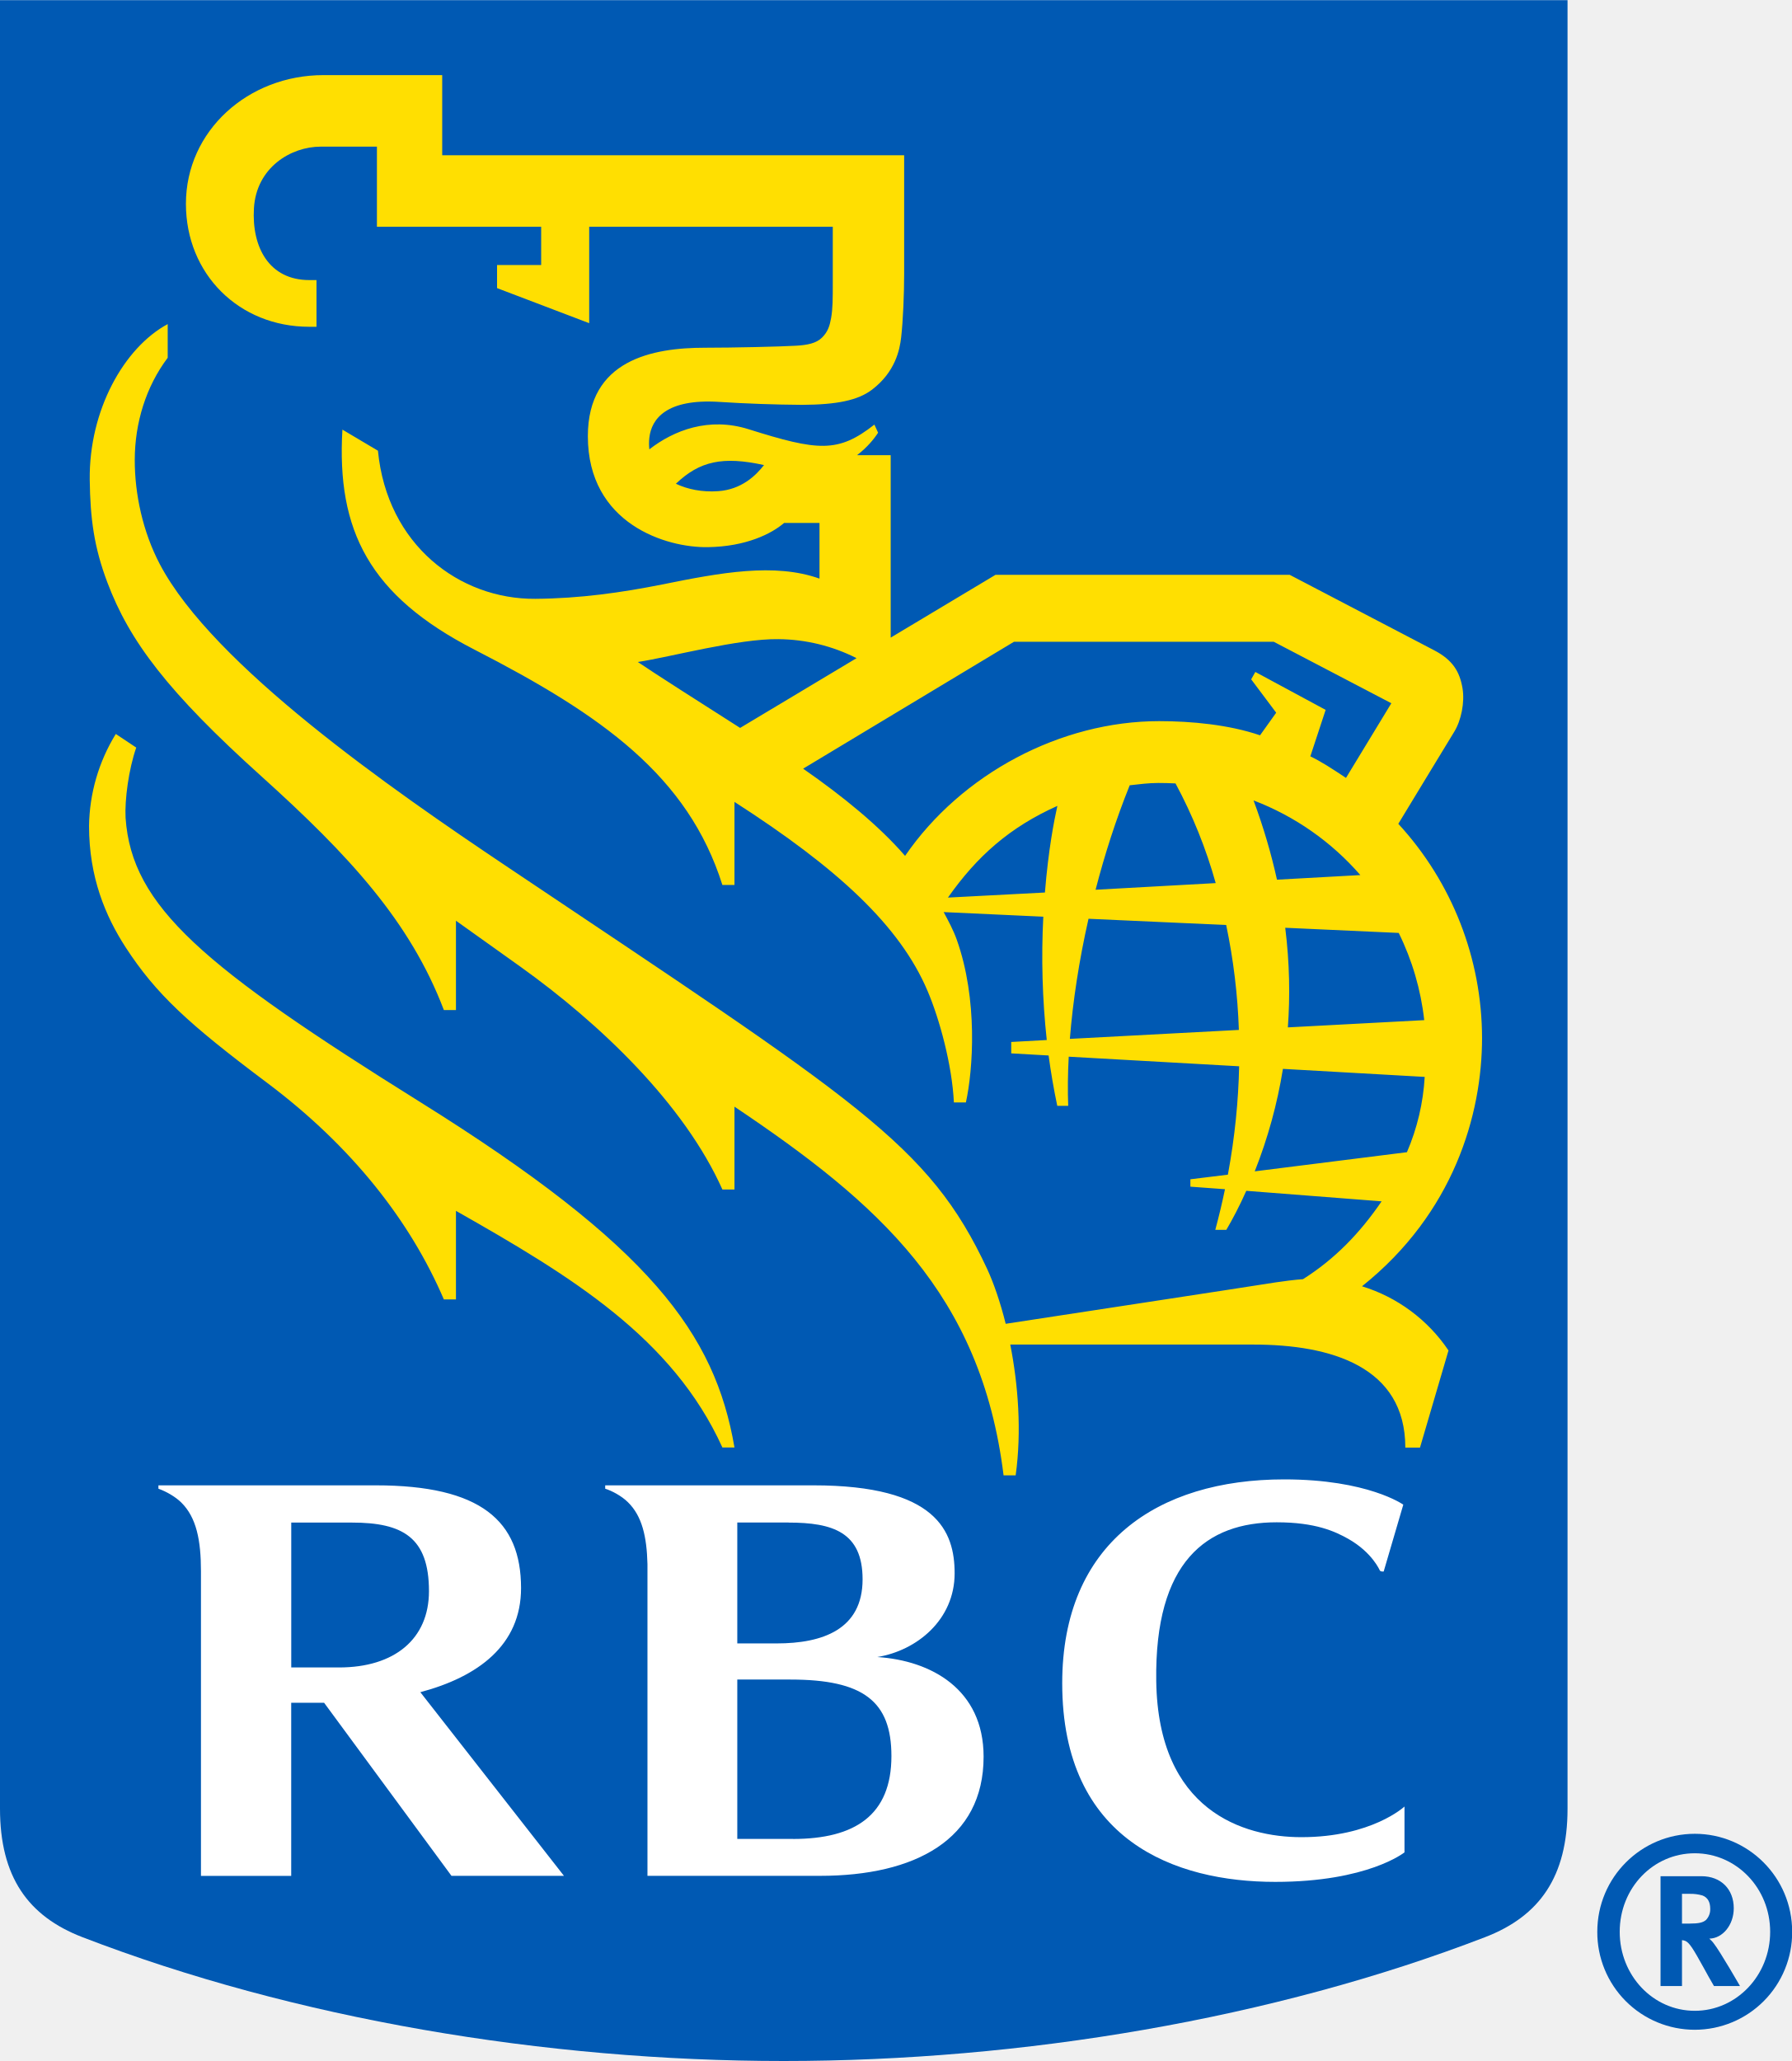
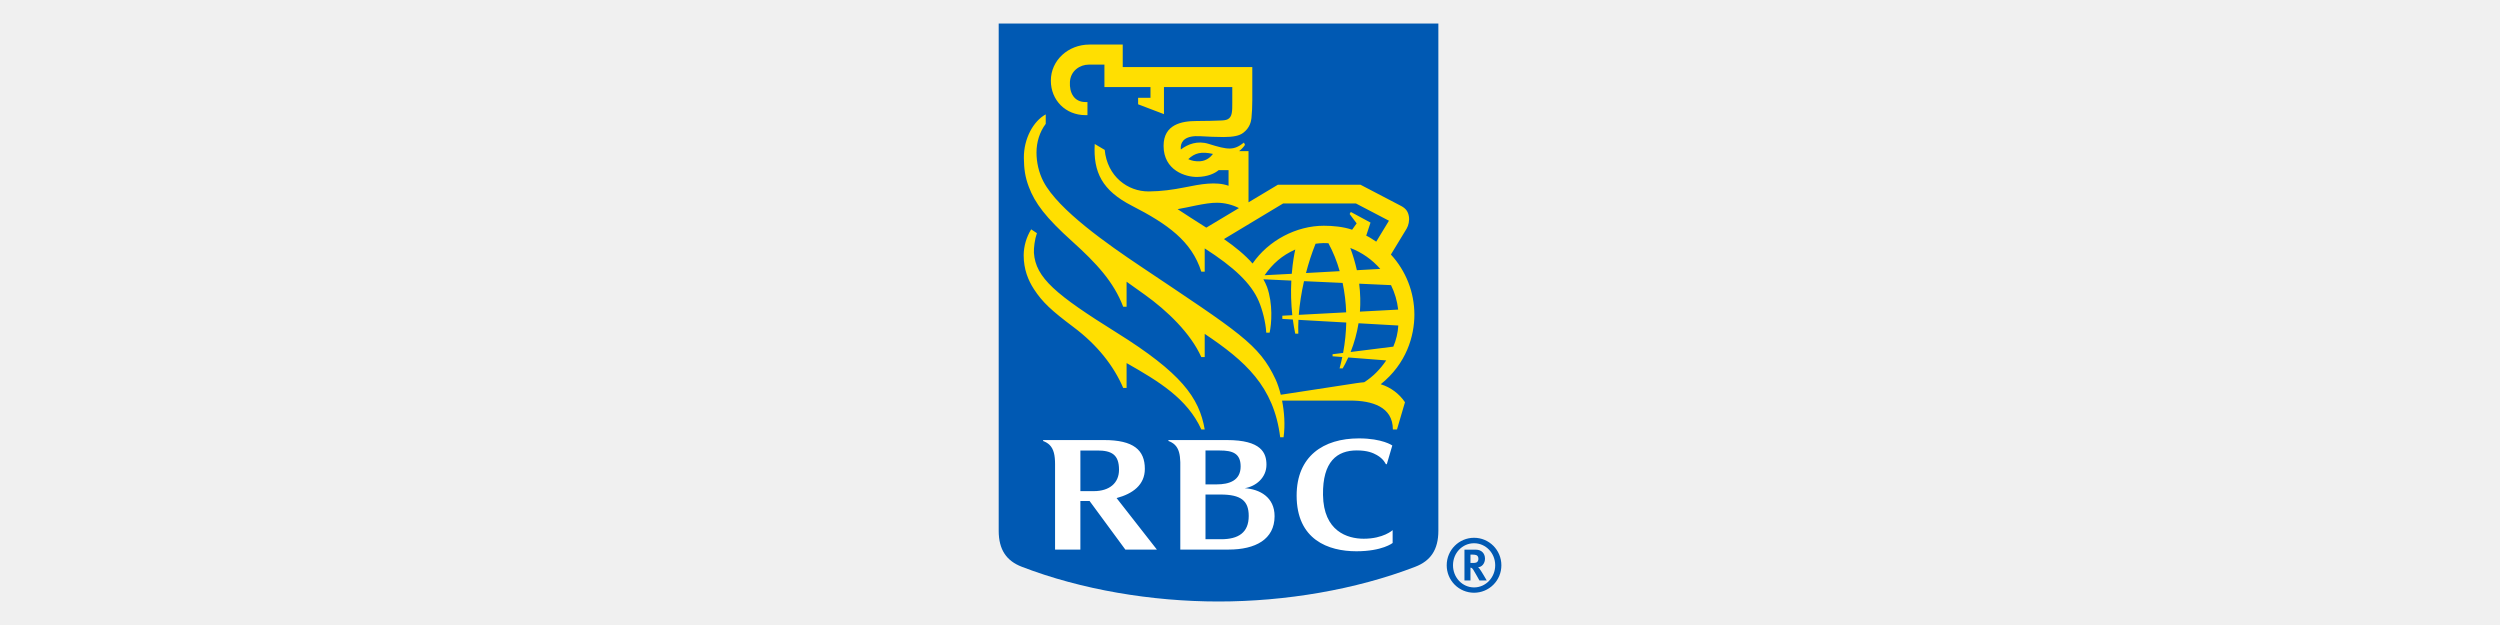
- <svg xmlns="http://www.w3.org/2000/svg" viewBox="0 0 38.84 44.667">
-   <path d="M33.977 39.196c0 1.476-.606 2.333-1.787 2.787-4.592 1.77-10.03 2.684-15.202 2.684-5.172 0-10.609-.913-15.202-2.684C.606 41.529 0 40.673 0 39.196V.004h33.977v39.192" fill="#0059b3" />
-   <path d="M9.112 23.887c-4.703-2.936-6.258-4.236-6.39-6.162-.021-.392.067-1.052.231-1.523l-.443-.295a3.9 3.9 0 00-.58 1.992c0 1.114.356 1.956.792 2.63.662 1.017 1.357 1.656 3.07 2.94 1.846 1.385 3.104 3.002 3.829 4.693h.262v-1.92c2.495 1.415 4.694 2.748 5.775 5.128h.262c-.424-2.467-1.818-4.368-6.808-7.483M22.918 17.466c-1.03.462-1.738 1.087-2.371 1.987l2.102-.11c.076-.934.198-1.554.27-1.877zm7.578 7.505a4.826 4.826 0 00.385-1.632l-3.073-.174a10.59 10.59 0 01-.611 2.221zm-3.325-7.624c.22.592.386 1.166.508 1.718l1.807-.1a5.814 5.814 0 00-2.315-1.618zm-.82 1.792a10.56 10.56 0 00-.871-2.16 6.815 6.815 0 00-.375-.01c-.207 0-.416.027-.618.05-.3.745-.542 1.5-.74 2.264zm1.507.968c.096.77.106 1.492.057 2.159l2.956-.157a5.704 5.704 0 00-.553-1.89zm-1.005 2.214a13.225 13.225 0 00-.275-2.274l-2.984-.135c-.206.908-.34 1.795-.404 2.603zm.459-6.385l.35-.49-.542-.723.09-.16 1.524.822-.332 1.007c.244.117.47.267.773.467l.983-1.618-2.548-1.332h-5.632l-4.57 2.75c.858.596 1.648 1.24 2.21 1.89 1.224-1.782 3.376-2.92 5.507-2.92.696 0 1.508.075 2.187.307zm-11.27-.16l2.524-1.512a3.818 3.818 0 00-1.693-.412c-.87-.013-2.337.387-3.048.495.318.218 1.445.938 2.218 1.429zm.518-5.697c-.895-.196-1.395-.086-1.91.405.253.12.568.186.917.161.503-.035.816-.337.993-.566zm14.22 21.294h-.319c0-1.755-1.609-2.233-3.295-2.233h-5.268c.17.865.25 1.878.117 2.834h-.262c-.488-3.944-2.717-5.899-5.833-7.99v1.795h-.262c-.828-1.852-2.649-3.591-4.372-4.824l-1.403-1.001v1.936h-.262c-.73-1.92-2.057-3.354-3.949-5.06-2.042-1.838-2.867-2.939-3.344-4.205-.29-.766-.372-1.385-.383-2.227-.018-1.505.743-2.865 1.69-3.374v.73c-.47.623-.713 1.41-.714 2.212-.002.738.174 1.56.543 2.261 1.15 2.19 5.024 4.878 7.485 6.528 7.652 5.131 9.179 6.027 10.45 8.75.14.304.282.713.4 1.185 1.105-.17 5.115-.78 5.854-.898.141-.022.438-.06.59-.069.69-.437 1.23-.993 1.704-1.687l-2.933-.228c-.15.337-.3.62-.433.846h-.239c.08-.298.15-.591.21-.881l-.75-.055v-.16l.813-.1c.154-.83.228-1.615.244-2.349l-3.694-.208c-.02.378-.024.735-.011 1.066h-.237c-.078-.369-.14-.735-.188-1.092l-.81-.046v-.247l.77-.042a16.837 16.837 0 01-.075-2.673l-2.16-.1c.102.19.207.384.282.592.466 1.304.355 2.832.2 3.534h-.26c-.039-.814-.312-1.81-.571-2.418-.598-1.408-1.939-2.652-4.185-4.096v1.8h-.262c-.748-2.365-2.608-3.68-5.374-5.1-2.281-1.172-2.99-2.583-2.862-4.768l.77.457c.198 2.043 1.768 3.222 3.411 3.21.967-.007 1.873-.136 2.75-.311 1.264-.256 2.433-.474 3.41-.127v-1.207h-.767c-.274.237-.83.513-1.65.525-.9.017-2.604-.502-2.604-2.405 0-1.654 1.4-1.917 2.54-1.917.608 0 1.622-.023 1.965-.043.255-.014.446-.053.57-.176.129-.127.168-.258.198-.426.036-.206.036-.416.036-.77V4.914h-5.28v2.09l-1.997-.76v-.5h.956v-.83H8.17V3.178H6.953c-.65 0-1.397.454-1.449 1.336-.05.845.33 1.556 1.2 1.556h.156v1.012h-.157c-1.524 0-2.673-1.145-2.673-2.665 0-1.583 1.35-2.789 2.98-2.789h2.575v1.737h10.013V5.93c0 .433-.023 1.013-.065 1.38-.03.267-.125.748-.63 1.134-.305.233-.765.326-1.513.33a31.86 31.86 0 01-1.805-.064c-1.14-.071-1.464.368-1.51.777-.01.086-.009.17 0 .251.534-.414 1.29-.706 2.15-.436 1.51.475 1.941.518 2.728-.1l.08.176c-.085.132-.237.32-.457.487h.73v3.954l2.272-1.361h6.377l3.14 1.64c.39.206.545.455.606.82.05.305-.028.692-.179.94-.093.154-.826 1.355-1.213 1.996a6.864 6.864 0 011.815 4.642c0 1.656-.612 3.793-2.602 5.381a3.499 3.499 0 011.875 1.391l-.618 2.105" fill="#ffdf01" />
-   <path d="M17.187 39.854h-1.206V36.4h1.151c1.582 0 2.19.471 2.19 1.658 0 1.283-.793 1.797-2.135 1.797zm-.096-6.856c.957 0 1.606.207 1.606 1.23 0 1.088-.87 1.389-1.862 1.389h-.854v-2.62h1.11zm1.925 2.914c.856-.14 1.676-.806 1.676-1.814 0-.908-.386-1.907-3.061-1.907h-4.513v.073c.137.042.352.153.493.293.307.3.408.747.423 1.34v6.757h3.74c2.057 0 3.546-.784 3.546-2.582 0-1.462-1.137-2.084-2.304-2.16M6.313 32.998H7.63c1.096 0 1.668.32 1.668 1.486 0 1.039-.749 1.654-1.949 1.654H6.313zm3.474 7.656h2.437l-3.113-3.98c1.248-.333 2.183-1.016 2.183-2.256 0-1.457-.872-2.227-3.15-2.227H3.434v.073c.174.062.368.174.495.299.33.325.427.821.427 1.492v6.6h1.956v-3.752h.713l2.761 3.751M29.225 33.351c.523.297.682.684.685.688.025.028.082.019.082.019l.425-1.448s-.764-.548-2.582-.548c-2.751 0-4.811 1.386-4.811 4.418 0 3.418 2.454 4.305 4.617 4.305 2.012 0 2.802-.64 2.802-.64v-.993s-.71.664-2.235.664c-1.26 0-3.106-.574-3.146-3.384-.037-2.593 1.094-3.44 2.61-3.44.844 0 1.266.198 1.553.359" fill="#fff" />
-   <path d="M36.458 41.689h.162c.205 0 .295-.023.36-.08a.334.334 0 00.09-.24c0-.147-.054-.246-.17-.29a.923.923 0 00-.269-.035h-.173zm.42-1.027c.423 0 .702.28.702.695 0 .361-.24.653-.53.658.042.04.067.062.096.103.136.171.569.924.569.924h-.564c-.091-.16-.13-.222-.222-.394-.235-.427-.31-.541-.395-.582-.024-.006-.043-.017-.076-.017v.993h-.465v-2.38zm-.142-.497c-.905 0-1.628.754-1.628 1.702s.723 1.712 1.628 1.712c.9 0 1.633-.764 1.633-1.712s-.733-1.702-1.633-1.702zm0 3.825a2.113 2.113 0 01-2.114-2.123c0-1.182.953-2.124 2.114-2.124 1.157 0 2.11.942 2.11 2.124a2.112 2.112 0 01-2.11 2.123" fill="#0059b3" />
+ <svg xmlns="http://www.w3.org/2000/svg" width="320" height="80" viewBox="0 0 320 80">
+   <g transform="translate(160 40) scale(1.156) translate(-160 -40)">
+     <svg x="132.174" y="8" width="55.651" height="64" viewBox="0 0 38.84 44.667" preserveAspectRatio="xMidYMid meet">
+       <path d="M33.977 39.196c0 1.476-.606 2.333-1.787 2.787-4.592 1.77-10.03 2.684-15.202 2.684-5.172 0-10.609-.913-15.202-2.684C.606 41.529 0 40.673 0 39.196V.004h33.977v39.192" fill="#0059b3" />
+       <path d="M9.112 23.887c-4.703-2.936-6.258-4.236-6.39-6.162-.021-.392.067-1.052.231-1.523l-.443-.295a3.9 3.9 0 00-.58 1.992c0 1.114.356 1.956.792 2.63.662 1.017 1.357 1.656 3.07 2.94 1.846 1.385 3.104 3.002 3.829 4.693h.262v-1.92c2.495 1.415 4.694 2.748 5.775 5.128h.262c-.424-2.467-1.818-4.368-6.808-7.483M22.918 17.466c-1.03.462-1.738 1.087-2.371 1.987l2.102-.11c.076-.934.198-1.554.27-1.877zm7.578 7.505a4.826 4.826 0 00.385-1.632l-3.073-.174a10.59 10.59 0 01-.611 2.221zm-3.325-7.624c.22.592.386 1.166.508 1.718l1.807-.1a5.814 5.814 0 00-2.315-1.618zm-.82 1.792a10.56 10.56 0 00-.871-2.16 6.815 6.815 0 00-.375-.01c-.207 0-.416.027-.618.05-.3.745-.542 1.5-.74 2.264zm1.507.968c.096.77.106 1.492.057 2.159l2.956-.157a5.704 5.704 0 00-.553-1.89zm-1.005 2.214a13.225 13.225 0 00-.275-2.274l-2.984-.135c-.206.908-.34 1.795-.404 2.603zm.459-6.385l.35-.49-.542-.723.09-.16 1.524.822-.332 1.007c.244.117.47.267.773.467l.983-1.618-2.548-1.332h-5.632l-4.57 2.75c.858.596 1.648 1.24 2.21 1.89 1.224-1.782 3.376-2.92 5.507-2.92.696 0 1.508.075 2.187.307zm-11.27-.16l2.524-1.512a3.818 3.818 0 00-1.693-.412c-.87-.013-2.337.387-3.048.495.318.218 1.445.938 2.218 1.429zm.518-5.697c-.895-.196-1.395-.086-1.91.405.253.12.568.186.917.161.503-.035.816-.337.993-.566zm14.22 21.294h-.319c0-1.755-1.609-2.233-3.295-2.233h-5.268c.17.865.25 1.878.117 2.834h-.262c-.488-3.944-2.717-5.899-5.833-7.99v1.795h-.262c-.828-1.852-2.649-3.591-4.372-4.824l-1.403-1.001v1.936h-.262c-.73-1.92-2.057-3.354-3.949-5.06-2.042-1.838-2.867-2.939-3.344-4.205-.29-.766-.372-1.385-.383-2.227-.018-1.505.743-2.865 1.69-3.374v.73c-.47.623-.713 1.41-.714 2.212-.002.738.174 1.56.543 2.261 1.15 2.19 5.024 4.878 7.485 6.528 7.652 5.131 9.179 6.027 10.45 8.75.14.304.282.713.4 1.185 1.105-.17 5.115-.78 5.854-.898.141-.022.438-.06.59-.069.69-.437 1.23-.993 1.704-1.687l-2.933-.228c-.15.337-.3.62-.433.846h-.239c.08-.298.15-.591.21-.881l-.75-.055v-.16l.813-.1c.154-.83.228-1.615.244-2.349l-3.694-.208c-.02.378-.024.735-.011 1.066h-.237c-.078-.369-.14-.735-.188-1.092l-.81-.046v-.247l.77-.042a16.837 16.837 0 01-.075-2.673l-2.16-.1c.102.19.207.384.282.592.466 1.304.355 2.832.2 3.534h-.26c-.039-.814-.312-1.81-.571-2.418-.598-1.408-1.939-2.652-4.185-4.096v1.8h-.262c-.748-2.365-2.608-3.68-5.374-5.1-2.281-1.172-2.99-2.583-2.862-4.768l.77.457c.198 2.043 1.768 3.222 3.411 3.21.967-.007 1.873-.136 2.75-.311 1.264-.256 2.433-.474 3.41-.127v-1.207h-.767c-.274.237-.83.513-1.65.525-.9.017-2.604-.502-2.604-2.405 0-1.654 1.4-1.917 2.54-1.917.608 0 1.622-.023 1.965-.043.255-.014.446-.053.57-.176.129-.127.168-.258.198-.426.036-.206.036-.416.036-.77V4.914h-5.28v2.09l-1.997-.76v-.5h.956v-.83H8.17V3.178H6.953c-.65 0-1.397.454-1.449 1.336-.05.845.33 1.556 1.2 1.556h.156v1.012h-.157c-1.524 0-2.673-1.145-2.673-2.665 0-1.583 1.35-2.789 2.98-2.789h2.575v1.737h10.013V5.93c0 .433-.023 1.013-.065 1.38-.03.267-.125.748-.63 1.134-.305.233-.765.326-1.513.33a31.86 31.86 0 01-1.805-.064c-1.14-.071-1.464.368-1.51.777-.01.086-.009.17 0 .251.534-.414 1.29-.706 2.15-.436 1.51.475 1.941.518 2.728-.1l.08.176c-.085.132-.237.32-.457.487h.73v3.954l2.272-1.361h6.377l3.14 1.64c.39.206.545.455.606.82.05.305-.028.692-.179.94-.093.154-.826 1.355-1.213 1.996a6.864 6.864 0 011.815 4.642c0 1.656-.612 3.793-2.602 5.381a3.499 3.499 0 011.875 1.391l-.618 2.105" fill="#ffdf01" />
+       <path d="M17.187 39.854h-1.206V36.4h1.151c1.582 0 2.19.471 2.19 1.658 0 1.283-.793 1.797-2.135 1.797zm-.096-6.856c.957 0 1.606.207 1.606 1.23 0 1.088-.87 1.389-1.862 1.389h-.854v-2.62h1.11zm1.925 2.914c.856-.14 1.676-.806 1.676-1.814 0-.908-.386-1.907-3.061-1.907h-4.513v.073c.137.042.352.153.493.293.307.3.408.747.423 1.34v6.757h3.74c2.057 0 3.546-.784 3.546-2.582 0-1.462-1.137-2.084-2.304-2.16M6.313 32.998H7.63c1.096 0 1.668.32 1.668 1.486 0 1.039-.749 1.654-1.949 1.654H6.313zm3.474 7.656h2.437l-3.113-3.98c1.248-.333 2.183-1.016 2.183-2.256 0-1.457-.872-2.227-3.15-2.227H3.434v.073c.174.062.368.174.495.299.33.325.427.821.427 1.492v6.6h1.956v-3.752h.713l2.761 3.751M29.225 33.351c.523.297.682.684.685.688.025.028.082.019.082.019l.425-1.448s-.764-.548-2.582-.548c-2.751 0-4.811 1.386-4.811 4.418 0 3.418 2.454 4.305 4.617 4.305 2.012 0 2.802-.64 2.802-.64v-.993s-.71.664-2.235.664c-1.26 0-3.106-.574-3.146-3.384-.037-2.593 1.094-3.44 2.61-3.44.844 0 1.266.198 1.553.359" fill="#fff" />
+       <path d="M36.458 41.689h.162c.205 0 .295-.023.36-.08a.334.334 0 00.09-.24c0-.147-.054-.246-.17-.29a.923.923 0 00-.269-.035h-.173zm.42-1.027c.423 0 .702.28.702.695 0 .361-.24.653-.53.658.042.04.067.062.096.103.136.171.569.924.569.924h-.564c-.091-.16-.13-.222-.222-.394-.235-.427-.31-.541-.395-.582-.024-.006-.043-.017-.076-.017v.993h-.465v-2.38zm-.142-.497c-.905 0-1.628.754-1.628 1.702s.723 1.712 1.628 1.712c.9 0 1.633-.764 1.633-1.712s-.733-1.702-1.633-1.702zm0 3.825a2.113 2.113 0 01-2.114-2.123c0-1.182.953-2.124 2.114-2.124 1.157 0 2.11.942 2.11 2.124a2.112 2.112 0 01-2.11 2.123" fill="#0059b3" />
+     </svg>
+   </g>
</svg>
